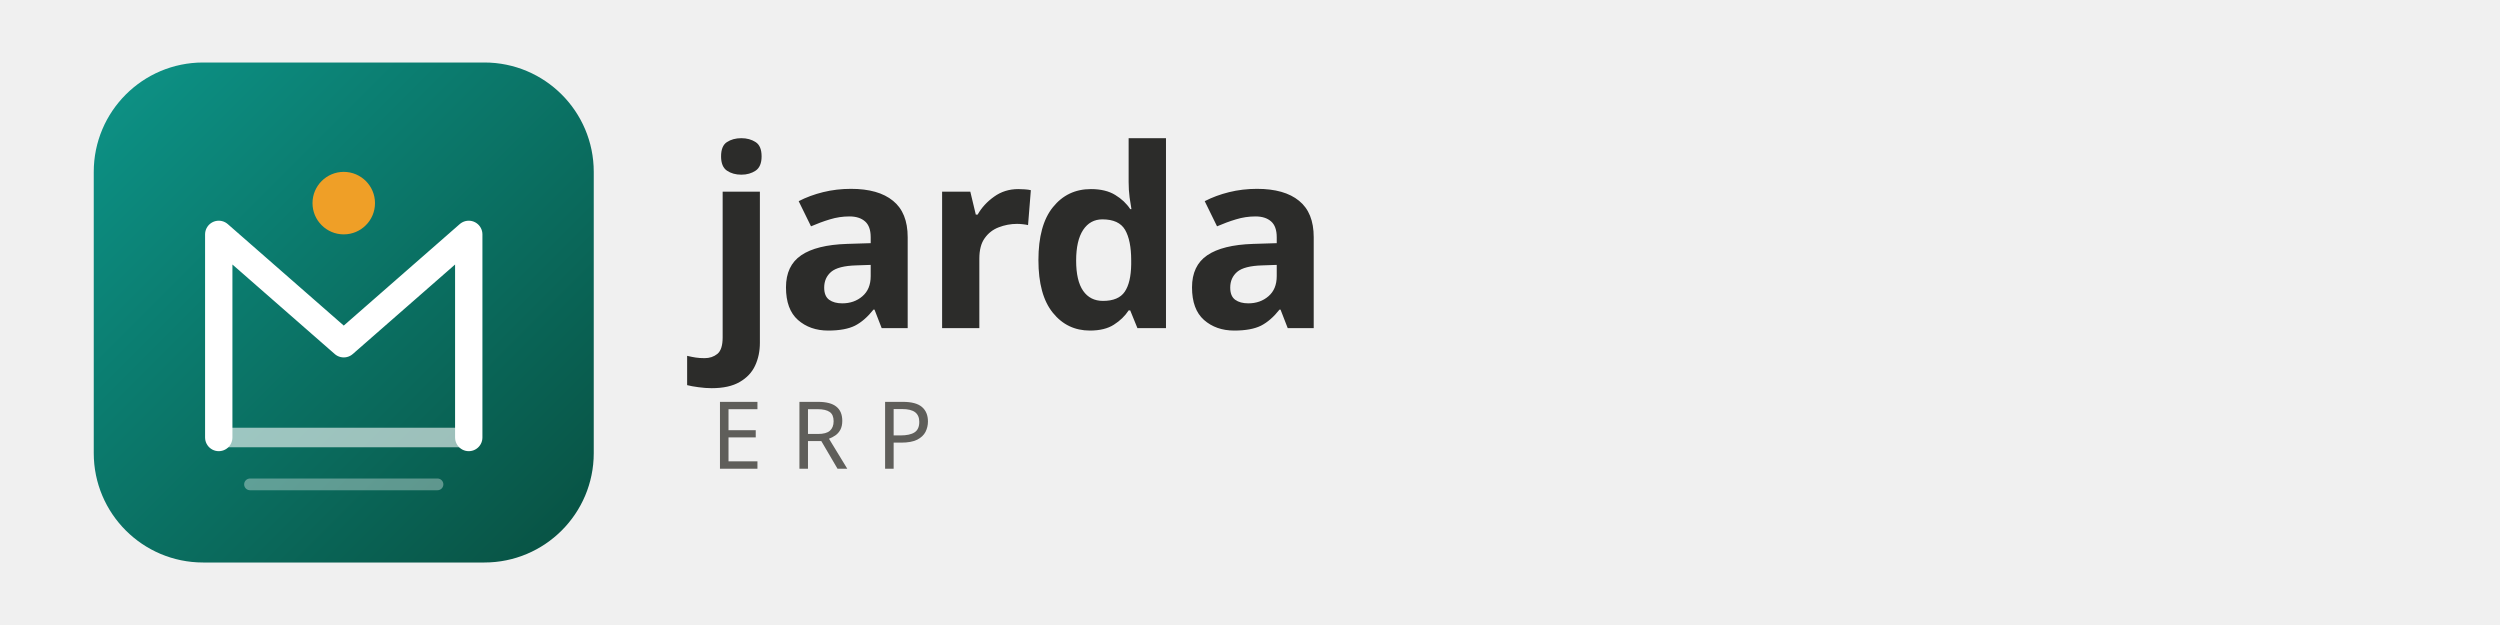
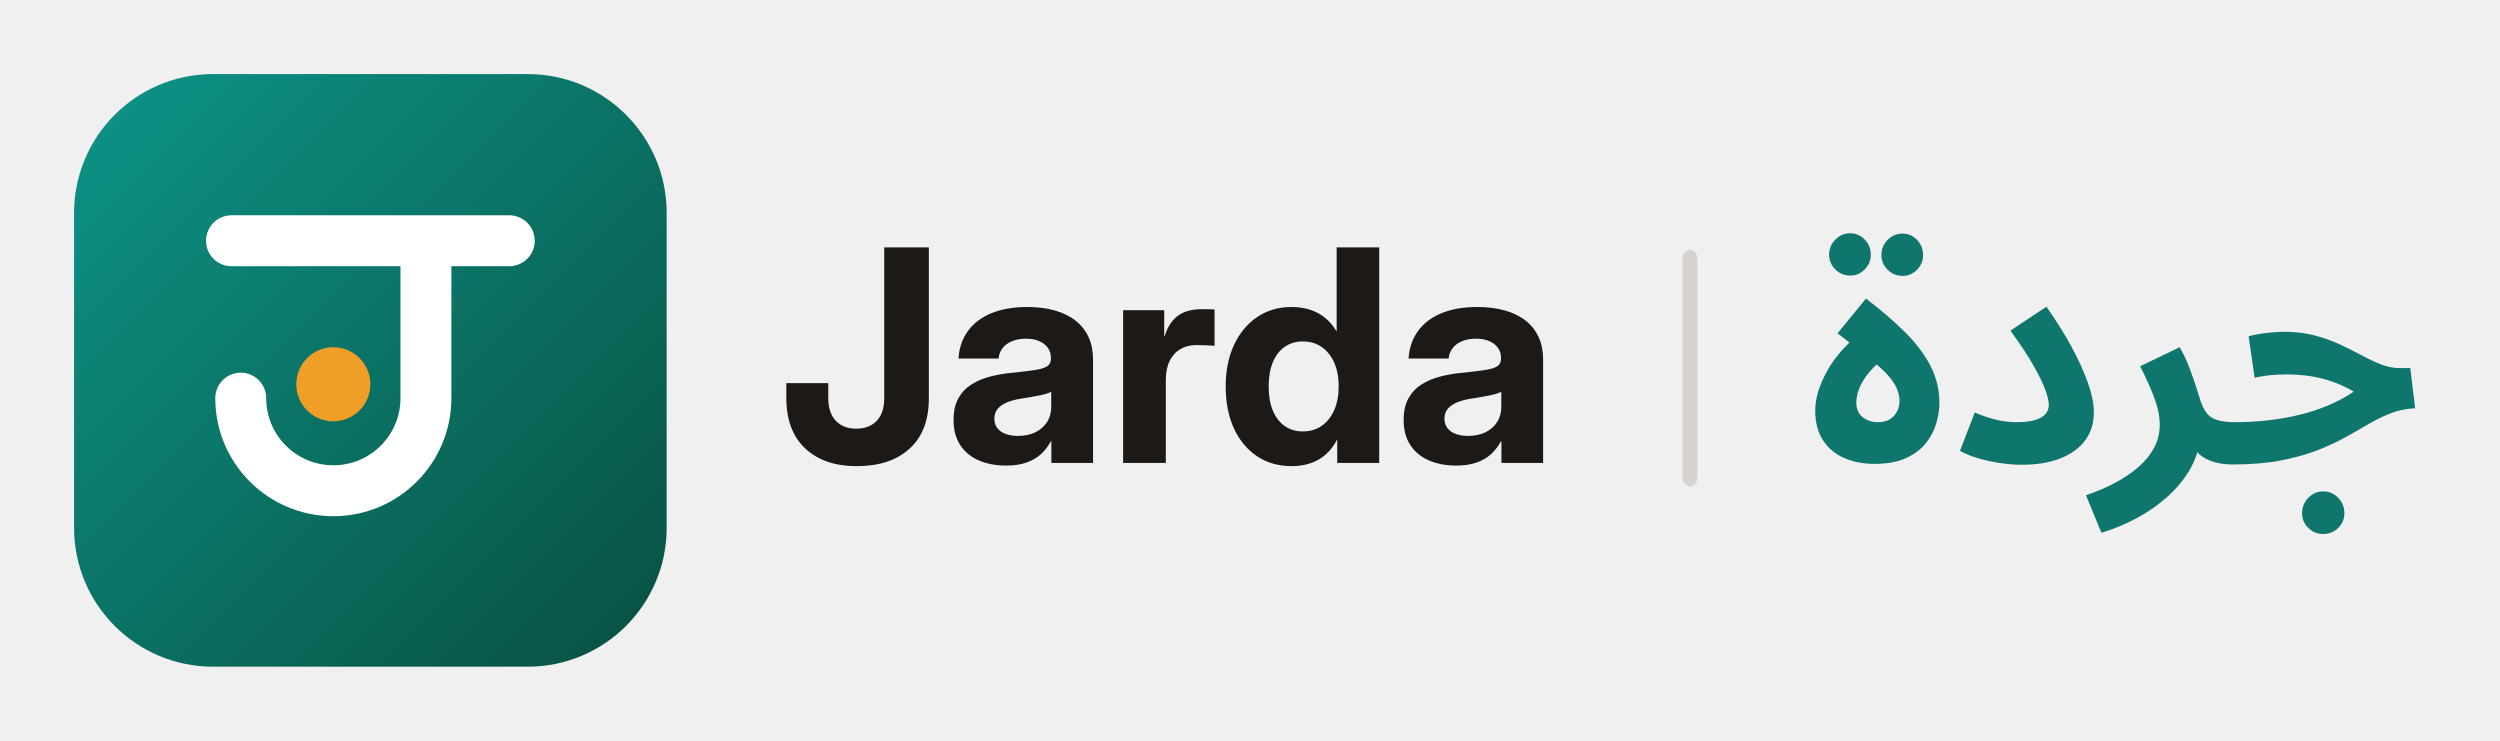
- <svg xmlns="http://www.w3.org/2000/svg" viewBox="0 0 320 80" width="320" height="80">
-   <defs>
-     <linearGradient id="mg" x1="0" y1="0" x2="1" y2="1">
-       <stop offset="0%" stop-color="#0D9488" />
-       <stop offset="100%" stop-color="#085041" />
-     </linearGradient>
-   </defs>
-   <g transform="translate(12, 8)">
-     <rect width="64" height="64" rx="14" fill="url(#mg)" />
-     <path d="M16 48 L16 22 L32 36 L48 22 L48 48" fill="none" stroke="#FFFFFF" stroke-width="3.5" stroke-linecap="round" stroke-linejoin="round" />
-     <circle cx="32" cy="18" r="4" fill="#EF9F27" />
-     <line x1="16" y1="48" x2="48" y2="48" stroke="#FFFFFF" stroke-width="2.5" stroke-linecap="round" opacity="0.6" />
-     <line x1="20" y1="54" x2="44" y2="54" stroke="#FFFFFF" stroke-width="1.5" stroke-linecap="round" opacity="0.35" />
+ <svg xmlns="http://www.w3.org/2000/svg" viewBox="0 0 270 80" width="270" height="80" role="img" aria-label="Jarda · جردة">
+   <g transform="translate(8 8)">
+     <defs>
+       <linearGradient id="jg" x1="0" y1="0" x2="1" y2="1">
+         <stop offset="0" stop-color="#0D9488" />
+         <stop offset="1" stop-color="#085041" />
+       </linearGradient>
+     </defs>
+     <rect width="64" height="64" rx="15" fill="url(#jg)" />
+     <path d="M17 18H47M38 18V35A10 10 0 0 1 18 35" fill="none" stroke="#FFFFFF" stroke-width="5.5" stroke-linecap="round" stroke-linejoin="round" />
+     <circle cx="28" cy="33.5" r="4" fill="#EF9F27" />
  </g>
-   <text x="90" y="42" font-family="'Instrument Sans', 'DM Sans', 'Nunito Sans', system-ui, sans-serif" font-size="32" font-weight="700" letter-spacing="-0.5" fill="#2C2C2A">jarda</text>
-   <text x="91" y="60" font-family="'Instrument Sans', 'DM Sans', 'Nunito Sans', system-ui, sans-serif" font-size="12" font-weight="500" letter-spacing="3.5" fill="#5F5E5A" text-transform="uppercase">ERP</text>
+   <path fill="#1C1917" d="M92.531 50.344Q89.0 50.344 86.961 48.43Q84.922 46.516 84.922 42.953V41.375H89.453V42.984Q89.453 44.594 90.266 45.445Q91.078 46.297 92.484 46.297Q93.875 46.297 94.688 45.445Q95.5 44.594 95.5 42.984V26.719H100.312V43.047Q100.312 46.562 98.234 48.453Q96.156 50.344 92.531 50.344ZM108.656 50.281Q107.016 50.281 105.734 49.734Q104.453 49.188 103.719 48.086Q102.984 46.984 102.984 45.344Q102.984 43.953 103.5 43.023Q104.016 42.094 104.914 41.523Q105.812 40.953 106.977 40.656Q108.141 40.359 109.422 40.25Q110.938 40.094 111.828 39.953Q112.719 39.812 113.109 39.547Q113.5 39.281 113.5 38.75V38.641Q113.5 38.031 113.172 37.57Q112.844 37.109 112.242 36.844Q111.641 36.578 110.797 36.578Q109.953 36.578 109.305 36.844Q108.656 37.109 108.281 37.594Q107.906 38.078 107.844 38.719H103.516Q103.625 37.016 104.523 35.766Q105.422 34.516 107.047 33.836Q108.672 33.156 110.938 33.156Q112.625 33.156 113.953 33.539Q115.281 33.922 116.195 34.656Q117.109 35.391 117.578 36.438Q118.047 37.484 118.047 38.812V50.0H113.547V47.672H113.484Q113.047 48.484 112.406 49.062Q111.766 49.641 110.844 49.961Q109.922 50.281 108.656 50.281ZM109.938 47.078Q111.047 47.078 111.852 46.672Q112.656 46.266 113.094 45.562Q113.531 44.859 113.531 43.969V42.312Q113.328 42.422 113.0 42.523Q112.672 42.625 112.234 42.711Q111.797 42.797 111.281 42.891Q110.766 42.984 110.219 43.062Q109.422 43.188 108.781 43.445Q108.141 43.703 107.766 44.133Q107.391 44.562 107.391 45.219Q107.391 45.797 107.703 46.219Q108.016 46.641 108.594 46.859Q109.172 47.078 109.938 47.078ZM121.297 50.0V33.5H125.734V36.312H125.781Q126.234 34.828 127.203 34.109Q128.172 33.391 129.812 33.391Q130.219 33.391 130.555 33.398Q130.891 33.406 131.172 33.422V37.344Q130.922 37.328 130.352 37.297Q129.781 37.266 129.188 37.266Q128.25 37.266 127.5 37.695Q126.75 38.125 126.328 38.969Q125.906 39.812 125.906 41.062V50.0ZM139.516 50.344Q137.359 50.344 135.75 49.266Q134.141 48.188 133.258 46.25Q132.375 44.312 132.375 41.734Q132.375 39.188 133.273 37.258Q134.172 35.328 135.773 34.242Q137.375 33.156 139.484 33.156Q140.562 33.156 141.469 33.445Q142.375 33.734 143.094 34.312Q143.812 34.891 144.344 35.781H144.359V26.719H148.953V50.0H144.422V47.469H144.406Q143.922 48.422 143.195 49.07Q142.469 49.719 141.531 50.031Q140.594 50.344 139.516 50.344ZM140.703 46.594Q141.875 46.594 142.742 45.992Q143.609 45.391 144.094 44.297Q144.578 43.203 144.578 41.734Q144.578 40.25 144.094 39.164Q143.609 38.078 142.742 37.477Q141.875 36.875 140.703 36.875Q139.594 36.875 138.766 37.445Q137.938 38.016 137.477 39.102Q137.016 40.188 137.016 41.734Q137.016 43.281 137.477 44.367Q137.938 45.453 138.766 46.023Q139.594 46.594 140.703 46.594ZM157.266 50.281Q155.625 50.281 154.344 49.734Q153.062 49.188 152.328 48.086Q151.594 46.984 151.594 45.344Q151.594 43.953 152.109 43.023Q152.625 42.094 153.523 41.523Q154.422 40.953 155.586 40.656Q156.75 40.359 158.031 40.25Q159.547 40.094 160.438 39.953Q161.328 39.812 161.719 39.547Q162.109 39.281 162.109 38.75V38.641Q162.109 38.031 161.781 37.57Q161.453 37.109 160.852 36.844Q160.25 36.578 159.406 36.578Q158.562 36.578 157.914 36.844Q157.266 37.109 156.891 37.594Q156.516 38.078 156.453 38.719H152.125Q152.234 37.016 153.133 35.766Q154.031 34.516 155.656 33.836Q157.281 33.156 159.547 33.156Q161.234 33.156 162.562 33.539Q163.891 33.922 164.805 34.656Q165.719 35.391 166.188 36.438Q166.656 37.484 166.656 38.812V50.0H162.156V47.672H162.094Q161.656 48.484 161.016 49.062Q160.375 49.641 159.453 49.961Q158.531 50.281 157.266 50.281ZM158.547 47.078Q159.656 47.078 160.461 46.672Q161.266 46.266 161.703 45.562Q162.141 44.859 162.141 43.969V42.312Q161.938 42.422 161.609 42.523Q161.281 42.625 160.844 42.711Q160.406 42.797 159.891 42.891Q159.375 42.984 158.828 43.062Q158.031 43.188 157.391 43.445Q156.75 43.703 156.375 44.133Q156.0 44.562 156.0 45.219Q156.0 45.797 156.312 46.219Q156.625 46.641 157.203 46.859Q157.781 47.078 158.547 47.078Z" />
+   <rect x="181.72" y="26.96" width="1.60" height="25.60" rx="1" fill="#D6D3D1" />
+   <path fill="#0F766E" d="M205.475 29.796Q204.529 29.796 203.86 29.127Q203.191 28.458 203.191 27.544Q203.191 26.597 203.86 25.912Q204.529 25.226 205.475 25.226Q206.389 25.226 207.042 25.912Q207.695 26.597 207.695 27.544Q207.695 28.458 207.042 29.127Q206.389 29.796 205.475 29.796ZM199.829 29.763Q198.882 29.763 198.213 29.094Q197.544 28.425 197.544 27.511Q197.544 26.564 198.213 25.879Q198.882 25.194 199.829 25.194Q200.743 25.194 201.395 25.879Q202.048 26.564 202.048 27.511Q202.048 28.425 201.395 29.094Q200.743 29.763 199.829 29.763ZM202.44 50.098Q200.612 50.098 199.16 49.461Q197.707 48.825 196.875 47.536Q196.043 46.246 196.043 44.321Q196.043 42.395 197.348 40.028Q198.654 37.662 201.722 35.279L201.395 38.282L198.458 35.997L201.526 32.244Q204.007 34.137 205.786 35.916Q207.564 37.695 208.511 39.555Q209.458 41.416 209.458 43.505Q209.458 44.516 209.131 45.675Q208.805 46.834 208.021 47.829Q207.238 48.825 205.883 49.461Q204.529 50.098 202.44 50.098ZM202.799 45.594Q203.615 45.594 204.121 45.267Q204.627 44.941 204.888 44.419Q205.149 43.896 205.149 43.309Q205.149 42.721 204.888 42.036Q204.627 41.35 203.876 40.502Q203.125 39.653 201.657 38.543L204.137 38.217Q202.799 39.131 201.983 40.077Q201.167 41.024 200.824 41.889Q200.482 42.754 200.482 43.472Q200.482 44.516 201.167 45.055Q201.852 45.594 202.799 45.594ZM211.677 48.694 213.276 44.549Q214.484 45.071 215.594 45.332Q216.704 45.594 217.813 45.594Q218.956 45.594 219.723 45.381Q220.49 45.169 220.882 44.745Q221.273 44.321 221.273 43.733Q221.273 43.178 220.931 42.199Q220.588 41.22 219.707 39.637Q218.825 38.054 217.128 35.704L221.012 33.125Q222.579 35.345 223.721 37.45Q224.864 39.555 225.5 41.367Q226.137 43.178 226.137 44.549Q226.137 46.246 225.239 47.503Q224.341 48.76 222.595 49.478Q220.849 50.196 218.303 50.196Q217.356 50.196 216.181 50.033Q215.006 49.869 213.815 49.543Q212.624 49.217 211.677 48.694ZM226.953 57.54 225.288 53.492Q227.018 52.905 228.47 52.122Q229.923 51.338 231 50.392Q232.077 49.445 232.665 48.319Q233.252 47.193 233.252 45.887Q233.252 44.516 232.632 42.884Q232.012 41.252 231.131 39.555L235.406 37.499Q235.994 38.511 236.435 39.669Q236.875 40.828 237.169 41.742Q237.463 42.656 237.561 42.982Q238.018 44.549 238.817 45.071Q239.617 45.594 241.412 45.594Q242.652 45.594 243.191 46.23Q243.73 46.867 243.73 47.813Q243.73 48.825 243.044 49.494Q242.359 50.163 241.086 50.163Q239.747 50.163 238.736 49.772Q237.724 49.38 237.12 48.629Q236.516 47.878 236.353 46.867L237.561 47.552Q237.365 49.282 236.435 50.832Q235.504 52.383 234.035 53.688Q232.567 54.994 230.739 55.973Q228.911 56.952 226.953 57.54ZM250.91 57.67Q249.964 57.67 249.295 57.018Q248.626 56.365 248.626 55.418Q248.626 54.472 249.295 53.77Q249.964 53.068 250.91 53.068Q251.857 53.068 252.526 53.77Q253.195 54.472 253.195 55.418Q253.195 56.365 252.526 57.018Q251.857 57.67 250.91 57.67ZM241.118 50.163 241.445 45.594Q243.207 45.594 244.937 45.398Q246.667 45.202 248.299 44.81Q249.931 44.419 251.416 43.798Q252.901 43.178 254.207 42.297Q253.228 41.709 252.085 41.285Q250.943 40.861 249.654 40.649Q248.364 40.436 246.928 40.436Q246.406 40.436 245.835 40.469Q245.264 40.502 244.676 40.583Q244.089 40.665 243.501 40.796L242.848 36.324Q243.795 36.063 244.856 35.948Q245.916 35.834 246.732 35.834Q248.495 35.834 249.98 36.226Q251.465 36.618 252.722 37.205Q253.979 37.793 255.072 38.38Q256.165 38.968 257.161 39.359Q258.156 39.751 259.103 39.751H260.311L260.833 44.092Q259.429 44.157 258.205 44.631Q256.981 45.104 255.79 45.806Q254.599 46.508 253.244 47.258Q251.89 48.009 250.192 48.662Q248.495 49.315 246.275 49.739Q244.056 50.163 241.118 50.163Z" />
</svg>
